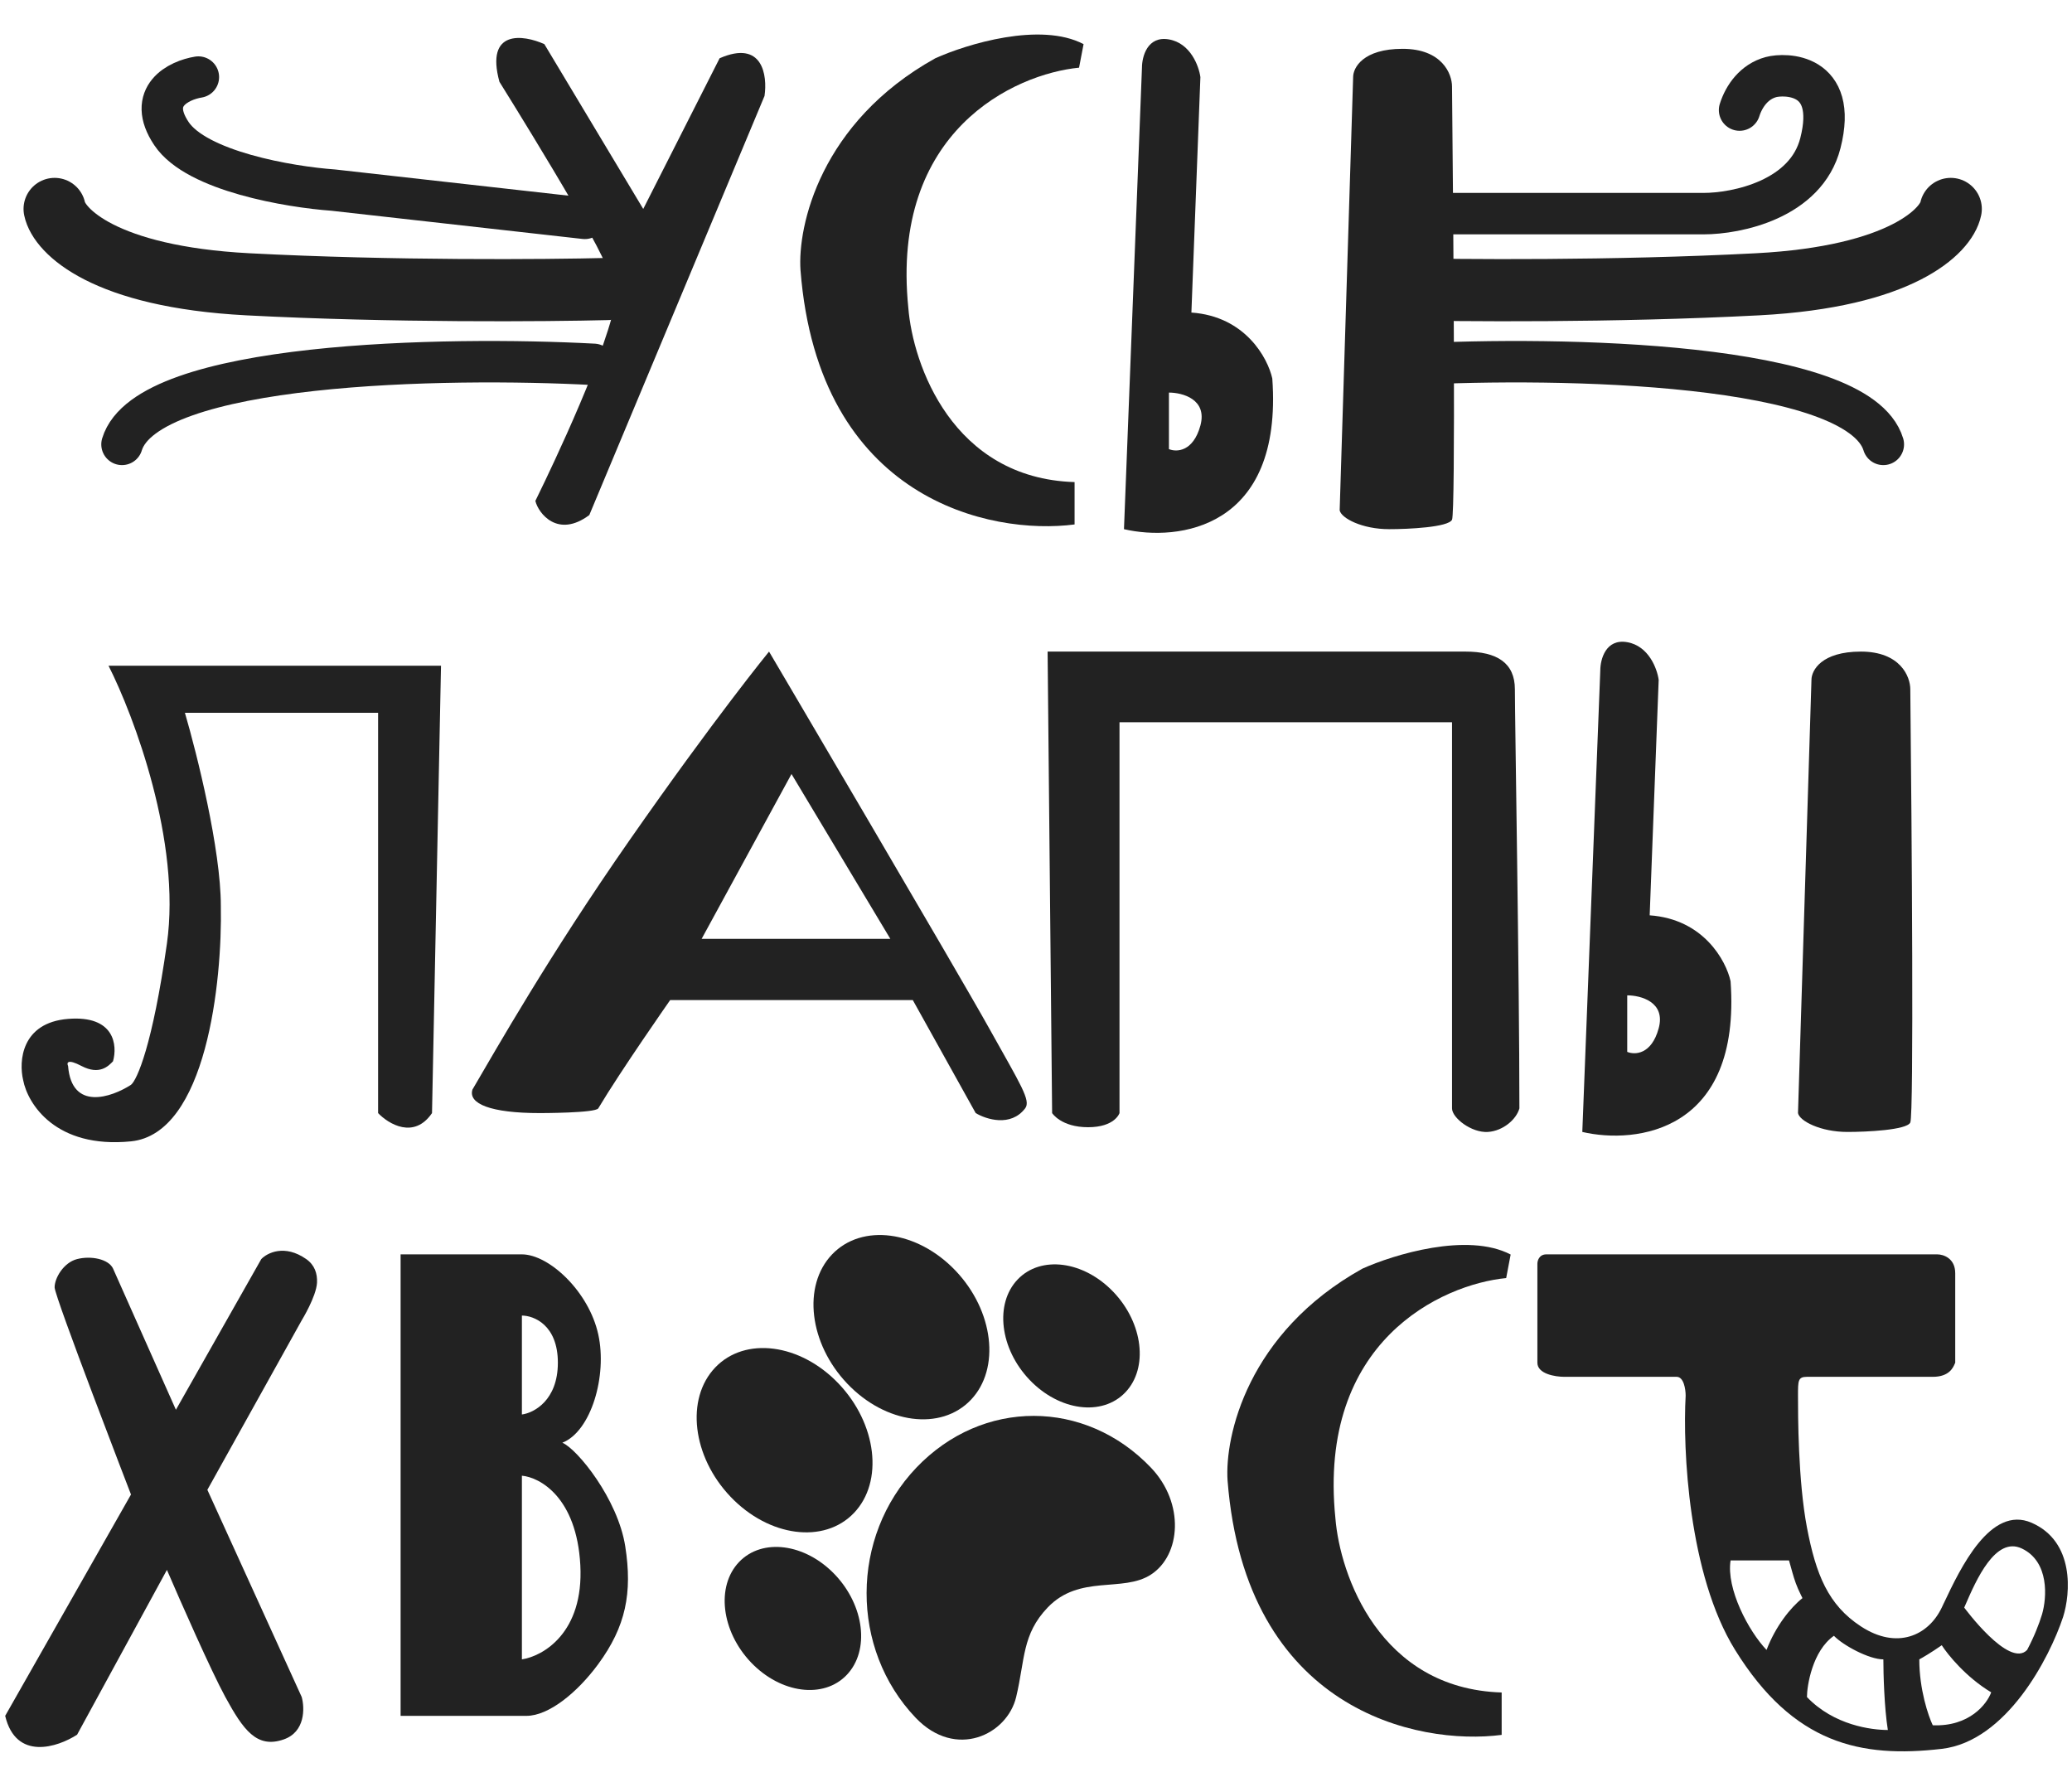
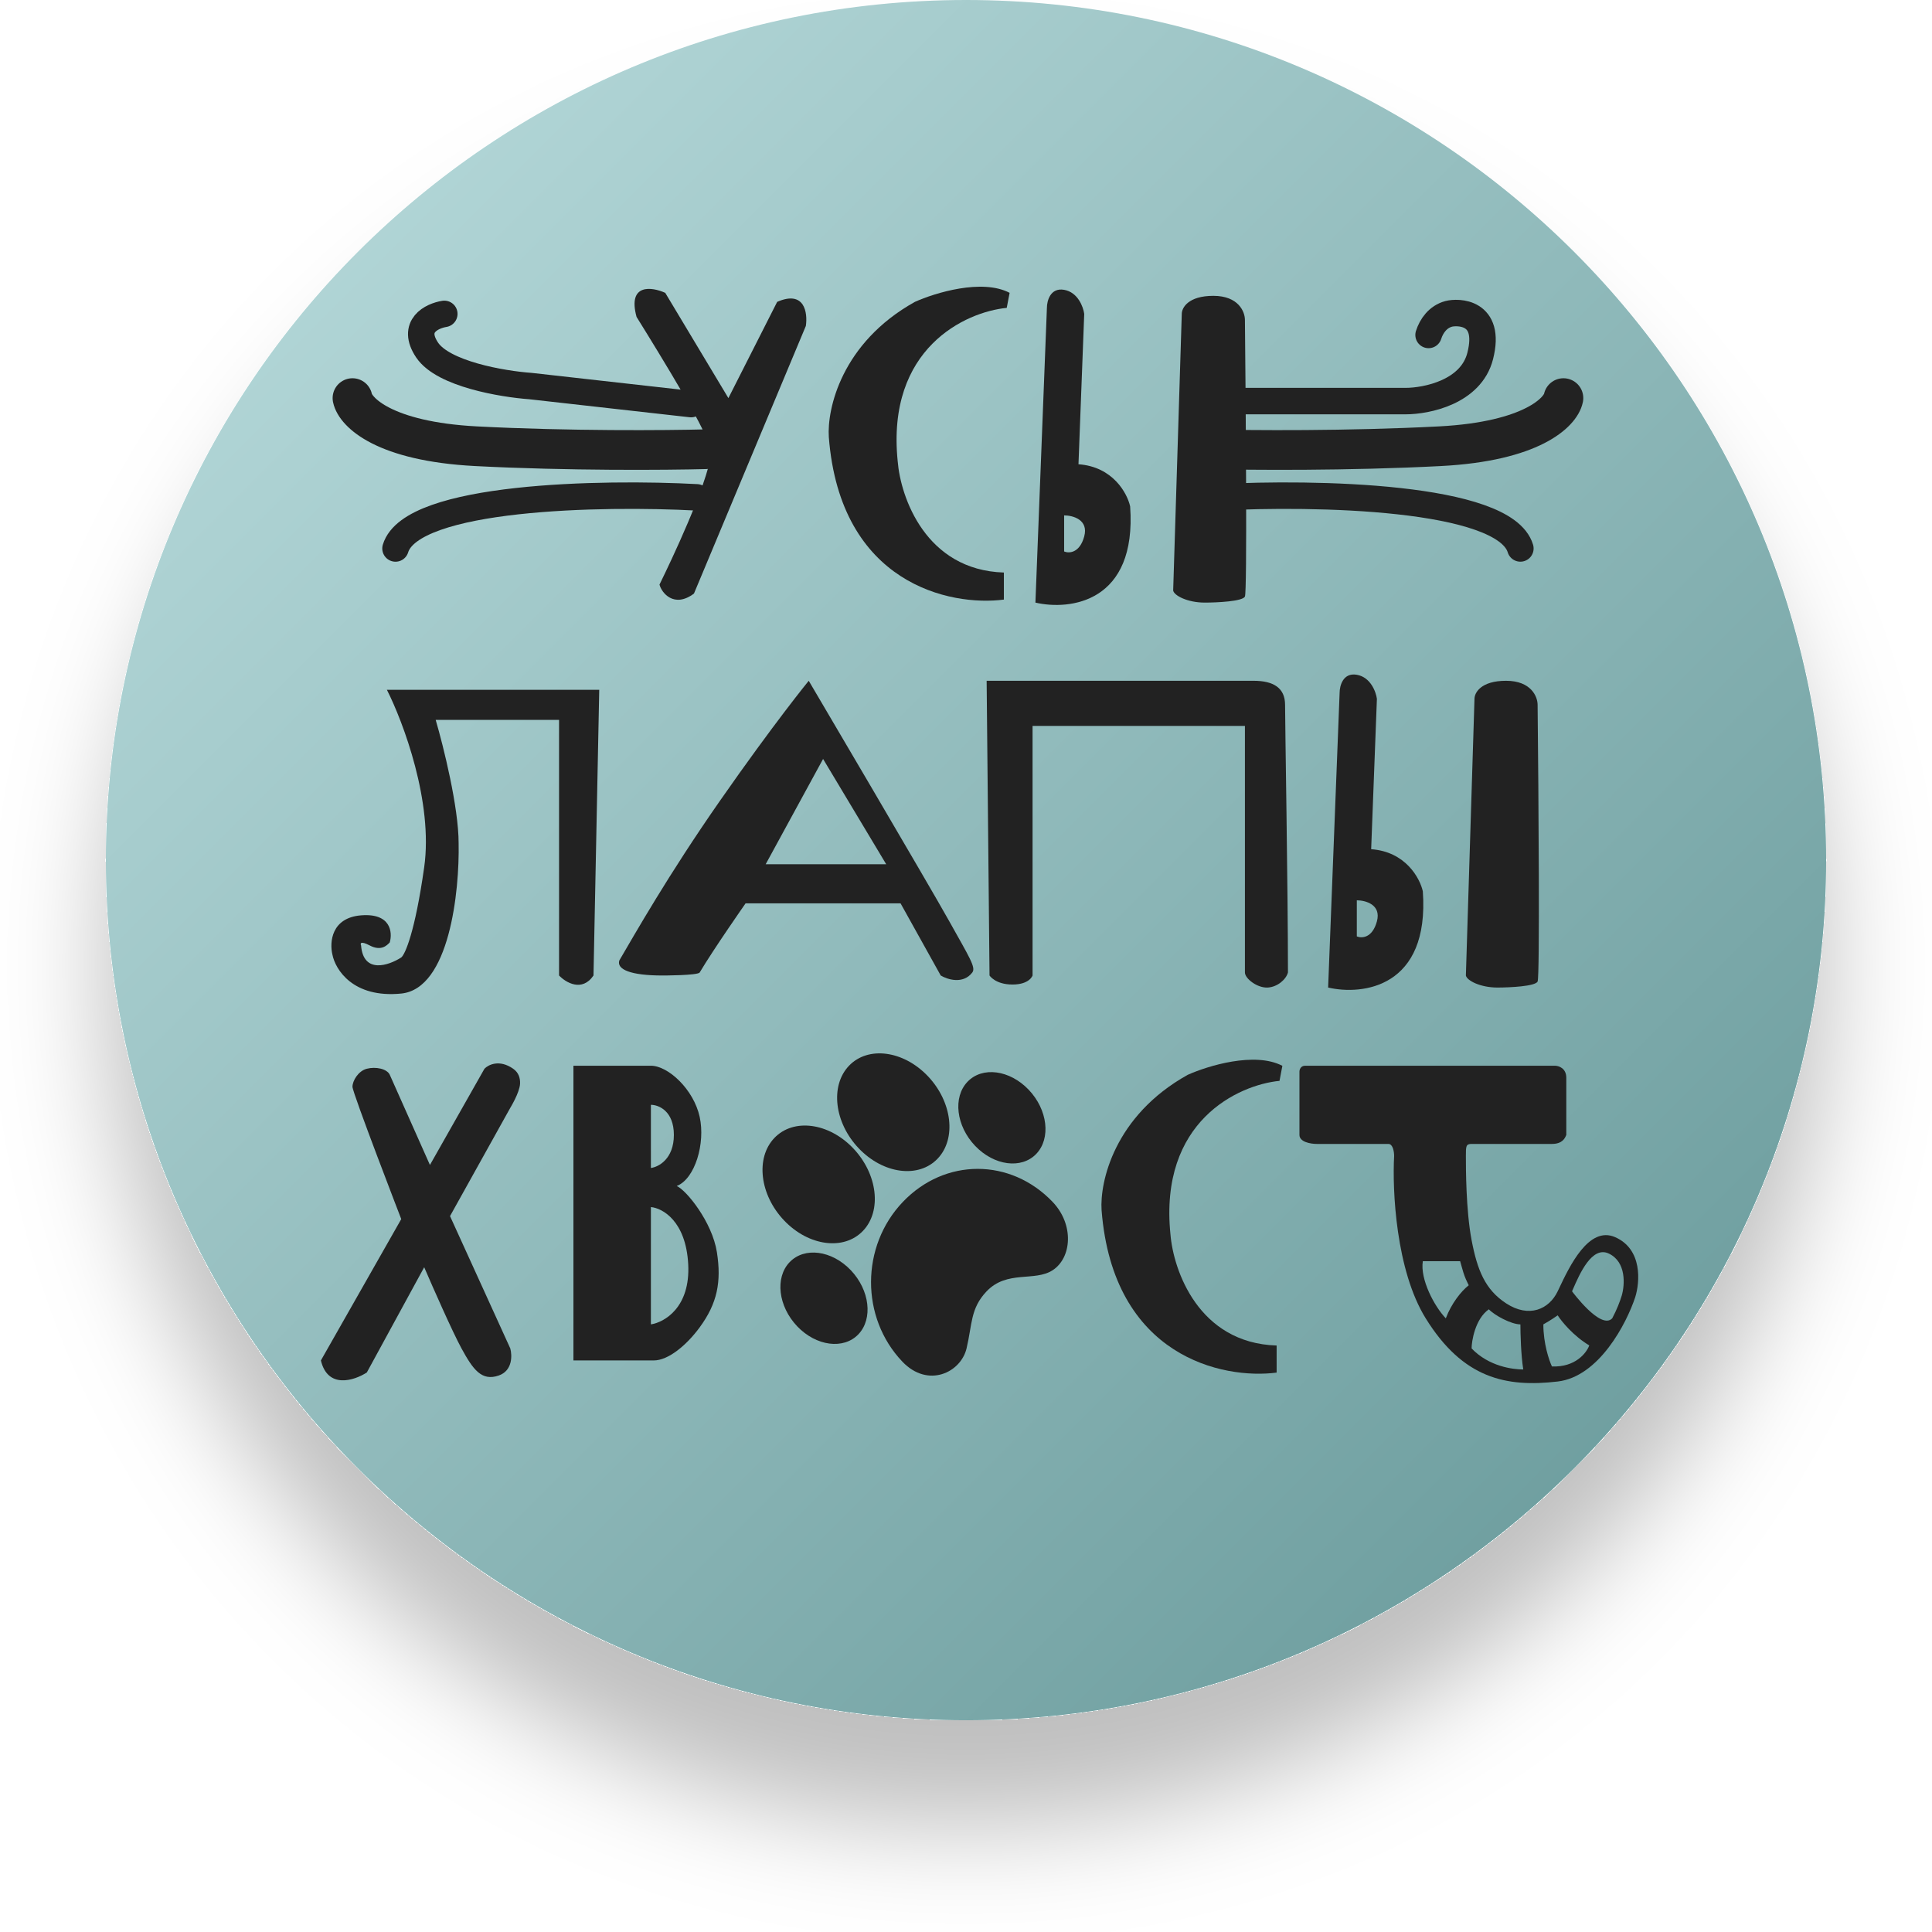
- <svg xmlns="http://www.w3.org/2000/svg" width="50" height="43" viewBox="0 0 50 43" fill="none">
-   <path d="M13.136 1.065L15.522 5.042L17.365 1.406C18.406 0.951 18.522 1.822 18.449 2.315L14.221 12.428C13.462 12.996 12.992 12.39 12.919 12.087C12.919 12.087 14.329 9.246 14.763 7.655C14.879 7.229 14.694 6.961 14.654 6.519C14.615 6.077 12.052 1.974 12.052 1.974C11.705 0.701 12.63 0.837 13.136 1.065Z" fill="#222222" />
-   <path d="M21.919 7.428C21.485 3.156 24.485 1.784 26.039 1.633L26.148 1.065C25.107 0.519 23.328 1.065 22.57 1.406C19.794 2.951 19.244 5.458 19.317 6.519C19.75 12.064 23.907 12.92 25.931 12.655V11.633C22.982 11.542 22.027 8.792 21.919 7.428Z" fill="#222222" />
-   <path d="M32.328 12.314L32.653 1.86C32.653 1.633 32.892 1.178 33.846 1.178C34.8 1.178 35.039 1.784 35.039 2.087C35.075 5.496 35.125 12.36 35.039 12.541C34.952 12.723 33.99 12.769 33.521 12.769C32.87 12.769 32.364 12.504 32.328 12.314Z" fill="#222222" />
-   <path fill-rule="evenodd" clip-rule="evenodd" d="M27.557 1.633L27.123 12.769C28.425 13.072 30.962 12.769 30.702 9.133C30.593 8.64 30.051 7.633 28.75 7.542L28.967 1.86C28.931 1.595 28.728 1.042 28.208 0.951C27.687 0.86 27.557 1.368 27.557 1.633ZM28.208 10.837V9.473C28.533 9.473 29.14 9.633 28.967 10.269C28.793 10.905 28.388 10.913 28.208 10.837Z" fill="#222222" />
-   <path d="M43.388 26.859L43.713 16.405C43.713 16.178 43.951 15.723 44.906 15.723C45.86 15.723 46.098 16.329 46.098 16.632C46.134 20.041 46.185 26.905 46.098 27.087C46.011 27.268 45.05 27.314 44.58 27.314C43.93 27.314 43.424 27.049 43.388 26.859Z" fill="#222222" />
-   <path d="M4.462 17.2H9.124V26.859C9.377 27.124 9.992 27.495 10.425 26.859L10.642 16.064H2.619C3.233 17.276 4.375 20.314 4.028 22.768C3.681 25.223 3.305 26.064 3.161 26.177C2.691 26.48 1.73 26.814 1.643 25.723C1.607 25.647 1.621 25.541 1.968 25.723C2.402 25.95 2.619 25.723 2.727 25.609C2.836 25.23 2.771 24.495 1.643 24.586C0.515 24.677 0.45 25.609 0.559 26.064C0.667 26.632 1.339 27.723 3.161 27.541C4.982 27.359 5.366 23.677 5.329 21.859C5.329 20.496 4.751 18.185 4.462 17.2Z" fill="#222222" />
-   <path fill-rule="evenodd" clip-rule="evenodd" d="M18.558 15.723C18.558 15.723 17.256 17.314 15.196 20.268C13.237 23.078 11.98 25.306 11.401 26.291C11.293 26.632 11.835 26.859 13.028 26.859C13.028 26.859 14.37 26.859 14.437 26.745C14.979 25.836 16.172 24.132 16.172 24.132H22.027L23.545 26.859C23.798 27.011 24.391 27.2 24.738 26.745C24.883 26.556 24.63 26.177 23.87 24.814C23.111 23.45 18.558 15.723 18.558 15.723ZM16.931 22.655L19.1 18.677L21.485 22.655H16.931Z" fill="#222222" />
-   <path d="M25.28 15.723H35.364C36.123 15.723 36.556 15.996 36.556 16.632C36.556 17.314 36.665 23.64 36.665 26.745C36.593 27.011 36.27 27.29 35.906 27.314C35.507 27.339 35.039 26.973 35.039 26.745V17.428H27.015V26.859C27.015 26.859 26.907 27.2 26.256 27.2C25.605 27.2 25.389 26.859 25.389 26.859L25.28 15.723Z" fill="#222222" />
-   <path fill-rule="evenodd" clip-rule="evenodd" d="M38.617 16.178L38.183 27.314C39.484 27.617 42.021 27.314 41.761 23.677C41.653 23.185 41.111 22.178 39.809 22.087L40.026 16.405C39.99 16.14 39.788 15.587 39.267 15.496C38.747 15.405 38.617 15.913 38.617 16.178ZM39.267 25.382V24.018C39.593 24.018 40.2 24.177 40.026 24.814C39.853 25.45 39.448 25.458 39.267 25.382Z" fill="#222222" />
-   <path d="M23.056 30.659C23.98 31.628 24.147 33.026 23.427 33.78C22.707 34.534 21.374 34.36 20.449 33.391C19.524 32.422 19.358 31.025 20.078 30.27C20.798 29.516 22.131 29.69 23.056 30.659Z" fill="#222222" />
-   <path d="M20.236 33.386C21.161 34.356 21.327 35.753 20.608 36.507C19.888 37.262 18.555 37.087 17.63 36.118C16.705 35.149 16.539 33.752 17.259 32.998C17.979 32.243 19.312 32.417 20.236 33.386Z" fill="#222222" />
-   <path d="M20.146 37.993C20.863 38.746 20.992 39.83 20.433 40.416C19.875 41.001 18.84 40.866 18.122 40.114C17.405 39.361 17.276 38.277 17.834 37.692C18.393 37.106 19.428 37.241 20.146 37.993Z" fill="#222222" />
-   <path d="M26.868 31.175C27.586 31.928 27.715 33.012 27.156 33.598C26.597 34.183 25.563 34.048 24.845 33.296C24.127 32.544 23.998 31.459 24.557 30.874C25.116 30.288 26.15 30.423 26.868 31.175Z" fill="#222222" />
-   <path d="M27.774 35.415C28.592 36.273 28.497 37.525 27.774 37.995C27.095 38.437 26.052 37.982 25.28 38.791C24.66 39.441 24.738 40.041 24.521 40.95C24.304 41.859 23.065 42.465 22.096 41.45C20.511 39.788 20.518 37.086 22.113 35.415C23.707 33.744 26.189 33.754 27.774 35.415Z" fill="#222222" />
-   <path d="M32.225 36.636C31.792 32.363 34.792 30.992 36.346 30.84L36.454 30.272C35.413 29.727 33.635 30.272 32.876 30.613C30.1 32.159 29.551 34.666 29.623 35.727C30.057 41.272 34.213 42.128 36.237 41.863V40.84C33.288 40.749 32.334 37.999 32.225 36.636Z" fill="#222222" />
-   <path d="M4.245 34.018L2.727 30.609C2.619 30.382 2.199 30.295 1.86 30.382C1.538 30.464 1.318 30.836 1.318 31.064C1.318 31.291 3.161 36.063 3.161 36.063L0.125 41.404C0.385 42.495 1.39 42.162 1.86 41.859L4.028 37.882C4.354 38.639 5.091 40.313 5.438 40.95C5.872 41.745 6.197 42.2 6.848 41.972C7.368 41.79 7.354 41.215 7.281 40.95L5.004 35.95L7.281 31.859C7.281 31.859 7.633 31.287 7.65 30.95C7.66 30.731 7.594 30.525 7.39 30.382C6.869 30.018 6.45 30.23 6.305 30.382L4.245 34.018Z" fill="#222222" />
-   <path fill-rule="evenodd" clip-rule="evenodd" d="M12.594 30.268H9.667V41.404H12.703C13.245 41.404 13.936 40.837 14.437 40.154C15.101 39.25 15.264 38.439 15.088 37.313C14.909 36.171 13.931 34.965 13.57 34.813C14.264 34.541 14.657 33.198 14.437 32.2C14.209 31.16 13.245 30.268 12.594 30.268ZM12.594 31.745V34.132C12.883 34.094 13.462 33.791 13.462 32.882C13.462 31.973 12.883 31.745 12.594 31.745ZM12.594 40.041V35.609C13.028 35.647 13.917 36.132 14.004 37.768C14.091 39.404 13.1 39.965 12.594 40.041Z" fill="#222222" />
-   <path fill-rule="evenodd" clip-rule="evenodd" d="M46.749 30.268H37.316C37.142 30.268 37.099 30.42 37.099 30.495V32.882C37.099 33.154 37.532 33.223 37.749 33.223H40.46C40.633 33.223 40.677 33.526 40.677 33.677C40.605 34.965 40.742 37.995 41.87 39.813C43.279 42.086 44.906 42.427 46.857 42.2C48.419 42.018 49.459 40.003 49.785 39.018C49.965 38.45 50.067 37.2 49.026 36.745C48.032 36.311 47.304 37.846 46.911 38.678L46.91 38.679C46.892 38.718 46.874 38.755 46.857 38.791C46.532 39.472 45.773 39.813 44.906 39.245C44.115 38.727 43.821 37.995 43.604 36.859C43.388 35.722 43.388 34.132 43.388 33.677C43.388 33.313 43.388 33.223 43.604 33.223H46.64C47.037 33.223 47.131 33.001 47.172 32.905L47.177 32.894C47.179 32.89 47.181 32.885 47.182 32.882V30.723C47.182 30.359 46.893 30.268 46.749 30.268ZM41.761 37.654H43.171C43.187 37.706 43.203 37.766 43.221 37.831C43.262 37.98 43.31 38.158 43.388 38.336C43.427 38.426 43.496 38.563 43.496 38.563C43.207 38.791 42.845 39.245 42.629 39.813C42.195 39.359 41.653 38.336 41.761 37.654ZM45.448 40.041C45.101 40.041 44.472 39.7 44.255 39.472C43.734 39.836 43.604 40.684 43.604 40.95C44.255 41.631 45.158 41.745 45.556 41.745C45.469 41.2 45.448 40.381 45.448 40.041ZM46.315 40.041C46.387 40.003 46.597 39.881 46.857 39.7C47.002 39.927 47.443 40.472 48.05 40.836C47.949 41.116 47.526 41.668 46.64 41.631C46.532 41.404 46.315 40.768 46.315 40.041ZM47.432 38.716C47.421 38.742 47.41 38.767 47.399 38.791C47.399 38.791 48.484 40.268 48.917 39.813C49.086 39.496 49.207 39.185 49.277 38.954C49.393 38.557 49.458 37.684 48.79 37.366C48.151 37.062 47.684 38.136 47.432 38.716Z" fill="#222222" />
-   <path d="M4.787 1.86C4.318 1.936 3.53 2.315 4.137 3.224C4.744 4.133 6.992 4.512 8.04 4.587L14.112 5.269M14.329 8.792C10.787 8.602 3.551 8.724 2.944 10.723" stroke="#222222" stroke-linecap="round" stroke-linejoin="round" />
-   <path d="M1.318 5.042C1.426 5.572 2.51 6.678 5.98 6.86C9.45 7.042 13.209 7.011 14.654 6.974" stroke="#222222" stroke-width="1.5" stroke-linecap="round" stroke-linejoin="round" />
-   <path d="M34.063 8.792C37.605 8.602 44.84 8.724 45.447 10.723M34.713 5.155H41.11C41.906 5.155 43.583 4.815 43.929 3.451C44.363 1.747 43.062 1.773 42.737 1.86C42.331 1.969 42.086 2.315 41.978 2.656" stroke="#222222" stroke-linecap="round" stroke-linejoin="round" />
-   <path d="M47.074 5.042C46.966 5.572 45.882 6.678 42.412 6.86C38.942 7.042 35.183 7.011 33.738 6.974" stroke="#222222" stroke-width="1.5" stroke-linecap="round" stroke-linejoin="round" />
+ <svg xmlns="http://www.w3.org/2000/svg" width="73" height="73" viewBox="0 0 73 73" fill="none">
+   <g filter="url(#filter0_d_75_1227)">
+     <circle cx="36.5" cy="32.5" r="32.5" fill="url(#paint0_linear_75_1227)" />
+   </g>
+   <path d="M25.136 11.065L27.522 15.042L29.365 11.406C30.406 10.951 30.522 11.822 30.449 12.315L26.221 22.428C25.462 22.996 24.992 22.39 24.919 22.087C24.919 22.087 26.329 19.246 26.763 17.655C26.879 17.229 26.694 16.961 26.654 16.519C26.615 16.077 24.052 11.974 24.052 11.974C23.705 10.701 24.63 10.837 25.136 11.065Z" fill="#222222" />
+   <path d="M33.919 17.428C33.485 13.155 36.485 11.784 38.039 11.633L38.148 11.065C37.107 10.519 35.328 11.065 34.569 11.406C31.794 12.951 31.244 15.459 31.317 16.519C31.75 22.064 35.907 22.92 37.931 22.655V21.633C34.981 21.542 34.027 18.792 33.919 17.428Z" fill="#222222" />
+   <path d="M44.328 22.314L44.653 11.86C44.653 11.633 44.892 11.178 45.846 11.178C46.8 11.178 47.039 11.784 47.039 12.087C47.075 15.496 47.125 22.36 47.039 22.541C46.952 22.723 45.99 22.769 45.521 22.769C44.87 22.769 44.364 22.504 44.328 22.314Z" fill="#222222" />
+   <path fill-rule="evenodd" clip-rule="evenodd" d="M39.557 11.633L39.123 22.769C40.425 23.072 42.962 22.769 42.702 19.133C42.593 18.64 42.051 17.633 40.75 17.542L40.967 11.86C40.931 11.595 40.728 11.042 40.208 10.951C39.687 10.86 39.557 11.368 39.557 11.633ZM40.208 20.837V19.474C40.533 19.474 41.14 19.633 40.967 20.269C40.793 20.905 40.388 20.913 40.208 20.837Z" fill="#222222" />
+   <path d="M55.388 36.859L55.713 26.405C55.713 26.178 55.951 25.723 56.906 25.723C57.86 25.723 58.098 26.329 58.098 26.632C58.134 30.041 58.185 36.905 58.098 37.087C58.011 37.268 57.05 37.314 56.58 37.314C55.93 37.314 55.424 37.049 55.388 36.859Z" fill="#222222" />
+   <path d="M16.462 27.2H21.124V36.859C21.377 37.124 21.992 37.495 22.425 36.859L22.642 26.064H14.619C15.233 27.276 16.375 30.314 16.028 32.768C15.681 35.223 15.306 36.064 15.161 36.177C14.691 36.48 13.73 36.814 13.643 35.723C13.607 35.647 13.621 35.541 13.968 35.723C14.402 35.95 14.619 35.723 14.727 35.609C14.836 35.23 14.771 34.495 13.643 34.586C12.515 34.677 12.45 35.609 12.559 36.064C12.667 36.632 13.339 37.723 15.161 37.541C16.983 37.359 17.366 33.677 17.329 31.859C17.329 30.496 16.751 28.185 16.462 27.2Z" fill="#222222" />
+   <path fill-rule="evenodd" clip-rule="evenodd" d="M30.558 25.723C30.558 25.723 29.256 27.314 27.196 30.268C25.237 33.078 23.98 35.306 23.401 36.291C23.293 36.632 23.835 36.859 25.028 36.859C25.028 36.859 26.37 36.859 26.437 36.745C26.98 35.836 28.172 34.132 28.172 34.132H34.027L35.545 36.859C35.798 37.011 36.391 37.2 36.738 36.745C36.883 36.556 36.63 36.177 35.87 34.814C35.111 33.45 30.558 25.723 30.558 25.723ZM28.931 32.655L31.1 28.677L33.485 32.655H28.931Z" fill="#222222" />
+   <path d="M37.28 25.723H47.364C48.123 25.723 48.556 25.996 48.556 26.632C48.556 27.314 48.665 33.639 48.665 36.745C48.593 37.011 48.27 37.29 47.906 37.314C47.507 37.339 47.039 36.973 47.039 36.745V27.428H39.015V36.859C39.015 36.859 38.907 37.2 38.256 37.2C37.605 37.2 37.389 36.859 37.389 36.859L37.28 25.723Z" fill="#222222" />
+   <path fill-rule="evenodd" clip-rule="evenodd" d="M50.617 26.178L50.183 37.314C51.484 37.617 54.021 37.314 53.761 33.678C53.653 33.185 53.111 32.178 51.809 32.087L52.026 26.405C51.99 26.14 51.788 25.587 51.267 25.496C50.747 25.405 50.617 25.913 50.617 26.178ZM51.267 35.382V34.018C51.593 34.018 52.2 34.178 52.026 34.814C51.853 35.45 51.448 35.458 51.267 35.382Z" fill="#222222" />
+   <path d="M35.056 40.659C35.98 41.628 36.147 43.026 35.427 43.78C34.707 44.534 33.374 44.36 32.449 43.391C31.524 42.422 31.358 41.025 32.078 40.27C32.798 39.516 34.131 39.69 35.056 40.659Z" fill="#222222" />
+   <path d="M32.236 43.386C33.161 44.356 33.327 45.753 32.608 46.507C31.888 47.262 30.555 47.087 29.63 46.118C28.705 45.149 28.539 43.752 29.259 42.998C29.979 42.243 31.312 42.417 32.236 43.386Z" fill="#222222" />
+   <path d="M32.146 47.993C32.863 48.746 32.992 49.83 32.434 50.416C31.875 51.001 30.84 50.866 30.122 50.114C29.405 49.361 29.276 48.277 29.834 47.692C30.393 47.106 31.428 47.241 32.146 47.993Z" fill="#222222" />
+   <path d="M38.868 41.175C39.586 41.928 39.715 43.012 39.156 43.598C38.597 44.183 37.563 44.048 36.845 43.296C36.127 42.544 35.998 41.459 36.557 40.874C37.116 40.288 38.15 40.423 38.868 41.175Z" fill="#222222" />
+   <path d="M39.774 45.415C40.592 46.273 40.497 47.525 39.774 47.995C39.095 48.437 38.052 47.982 37.28 48.791C36.66 49.441 36.738 50.041 36.521 50.95C36.304 51.859 35.065 52.465 34.096 51.45C32.511 49.788 32.518 47.086 34.113 45.415C35.707 43.744 38.188 43.754 39.774 45.415Z" fill="#222222" />
+   <path d="M44.225 46.636C43.792 42.363 46.792 40.992 48.346 40.84L48.454 40.272C47.413 39.727 45.635 40.272 44.876 40.613C42.1 42.159 41.551 44.666 41.623 45.727C42.057 51.272 46.213 52.128 48.237 51.863V50.84C45.288 50.749 44.334 47.999 44.225 46.636Z" fill="#222222" />
+   <path d="M16.245 44.018L14.727 40.609C14.619 40.382 14.199 40.295 13.86 40.382C13.539 40.464 13.318 40.836 13.318 41.064C13.318 41.291 15.161 46.063 15.161 46.063L12.125 51.404C12.385 52.495 13.39 52.162 13.86 51.859L16.028 47.882C16.354 48.639 17.091 50.313 17.438 50.95C17.872 51.745 18.197 52.2 18.848 51.972C19.368 51.79 19.354 51.215 19.281 50.95L17.004 45.95L19.281 41.859C19.281 41.859 19.633 41.287 19.65 40.95C19.66 40.731 19.595 40.525 19.39 40.382C18.869 40.018 18.45 40.23 18.305 40.382L16.245 44.018Z" fill="#222222" />
+   <path fill-rule="evenodd" clip-rule="evenodd" d="M24.594 40.268H21.667V51.404H24.703C25.245 51.404 25.936 50.837 26.437 50.154C27.101 49.25 27.264 48.439 27.088 47.313C26.909 46.171 25.931 44.965 25.57 44.813C26.264 44.541 26.657 43.198 26.437 42.2C26.209 41.16 25.245 40.268 24.594 40.268ZM24.594 41.745V44.132C24.883 44.094 25.462 43.791 25.462 42.882C25.462 41.973 24.883 41.745 24.594 41.745ZM24.594 50.041V45.609C25.028 45.647 25.917 46.132 26.004 47.768C26.09 49.404 25.1 49.965 24.594 50.041Z" fill="#222222" />
+   <path fill-rule="evenodd" clip-rule="evenodd" d="M58.749 40.268H49.316C49.142 40.268 49.099 40.42 49.099 40.495V42.882C49.099 43.154 49.532 43.223 49.749 43.223H52.46C52.633 43.223 52.677 43.526 52.677 43.677C52.605 44.965 52.742 47.995 53.87 49.813C55.279 52.086 56.906 52.427 58.857 52.2C60.419 52.018 61.459 50.003 61.785 49.018C61.965 48.45 62.067 47.2 61.026 46.745C60.032 46.311 59.304 47.846 58.911 48.678L58.91 48.679C58.892 48.718 58.874 48.755 58.857 48.791C58.532 49.472 57.773 49.813 56.906 49.245C56.115 48.727 55.821 47.995 55.604 46.859C55.388 45.722 55.388 44.132 55.388 43.677C55.388 43.313 55.388 43.223 55.604 43.223H58.64C59.037 43.223 59.131 43.001 59.172 42.905L59.177 42.894C59.179 42.89 59.181 42.885 59.182 42.882V40.723C59.182 40.359 58.893 40.268 58.749 40.268ZM53.761 47.654H55.171C55.187 47.706 55.203 47.766 55.221 47.831C55.262 47.98 55.31 48.158 55.388 48.336C55.427 48.426 55.496 48.563 55.496 48.563C55.207 48.791 54.845 49.245 54.629 49.813C54.195 49.359 53.653 48.336 53.761 47.654ZM57.448 50.041C57.101 50.041 56.472 49.7 56.255 49.472C55.734 49.836 55.604 50.684 55.604 50.95C56.255 51.631 57.158 51.745 57.556 51.745C57.469 51.2 57.448 50.381 57.448 50.041ZM58.315 50.041C58.387 50.003 58.597 49.881 58.857 49.7C59.002 49.927 59.443 50.472 60.05 50.836C59.949 51.116 59.526 51.668 58.64 51.631C58.532 51.404 58.315 50.768 58.315 50.041ZM59.432 48.716C59.421 48.742 59.41 48.767 59.399 48.791C59.399 48.791 60.484 50.268 60.917 49.813C61.086 49.496 61.207 49.185 61.277 48.954C61.393 48.557 61.458 47.684 60.79 47.366C60.151 47.062 59.684 48.136 59.432 48.716Z" fill="#222222" />
+   <path d="M16.788 11.86C16.318 11.936 15.53 12.315 16.137 13.224C16.744 14.133 18.992 14.512 20.04 14.587L26.112 15.269M26.329 18.792C22.787 18.602 15.551 18.724 14.944 20.724" stroke="#222222" stroke-linecap="round" stroke-linejoin="round" />
+   <path d="M13.318 15.042C13.426 15.572 14.51 16.678 17.98 16.86C21.45 17.042 25.209 17.012 26.654 16.974" stroke="#222222" stroke-width="1.5" stroke-linecap="round" stroke-linejoin="round" />
+   <path d="M46.063 18.792C49.605 18.602 56.84 18.724 57.447 20.723M46.713 15.155H53.11C53.906 15.155 55.583 14.815 55.929 13.451C56.363 11.746 55.062 11.773 54.737 11.86C54.331 11.969 54.086 12.315 53.978 12.656" stroke="#222222" stroke-linecap="round" stroke-linejoin="round" />
+   <path d="M59.074 15.042C58.966 15.572 57.882 16.678 54.412 16.86C50.942 17.042 47.183 17.012 45.738 16.974" stroke="#222222" stroke-width="1.5" stroke-linecap="round" stroke-linejoin="round" />
+   <defs>
+     <filter id="filter0_d_75_1227" x="0" y="0" width="73" height="73" filterUnits="userSpaceOnUse" color-interpolation-filters="sRGB">
+       <feFlood flood-opacity="0" result="BackgroundImageFix" />
+       <feColorMatrix in="SourceAlpha" type="matrix" values="0 0 0 0 0 0 0 0 0 0 0 0 0 0 0 0 0 0 127 0" result="hardAlpha" />
+       <feOffset dy="4" />
+       <feGaussianBlur stdDeviation="2" />
+       <feComposite in2="hardAlpha" operator="out" />
+       <feColorMatrix type="matrix" values="0 0 0 0 0 0 0 0 0 0 0 0 0 0 0 0 0 0 0.25 0" />
+       <feBlend mode="normal" in2="BackgroundImageFix" result="effect1_dropShadow_75_1227" />
+       <feBlend mode="normal" in="SourceGraphic" in2="effect1_dropShadow_75_1227" result="shape" />
+     </filter>
+     <linearGradient id="paint0_linear_75_1227" x1="4" y1="0" x2="69" y2="65" gradientUnits="userSpaceOnUse">
+       <stop stop-color="#BDDFE0" />
+       <stop offset="1" stop-color="#639596" />
+     </linearGradient>
+   </defs>
</svg>
